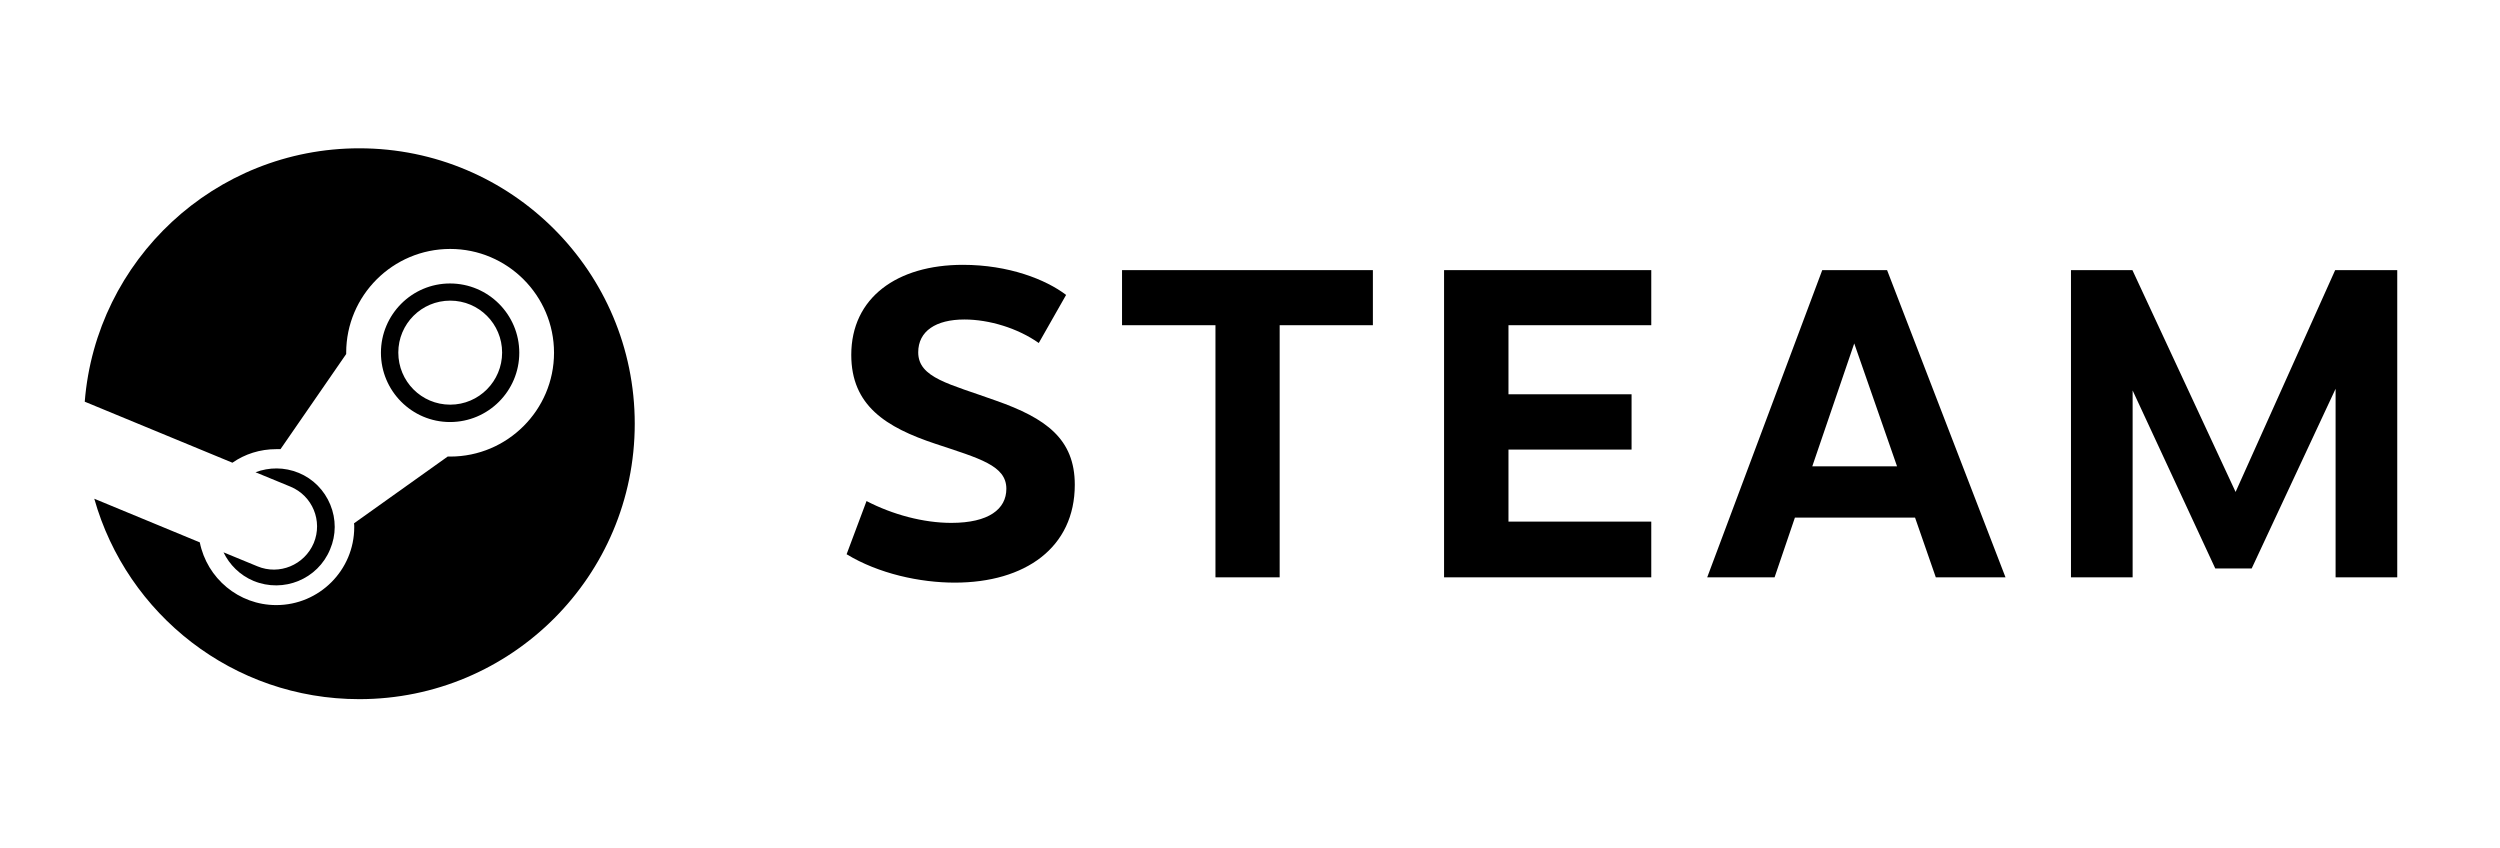
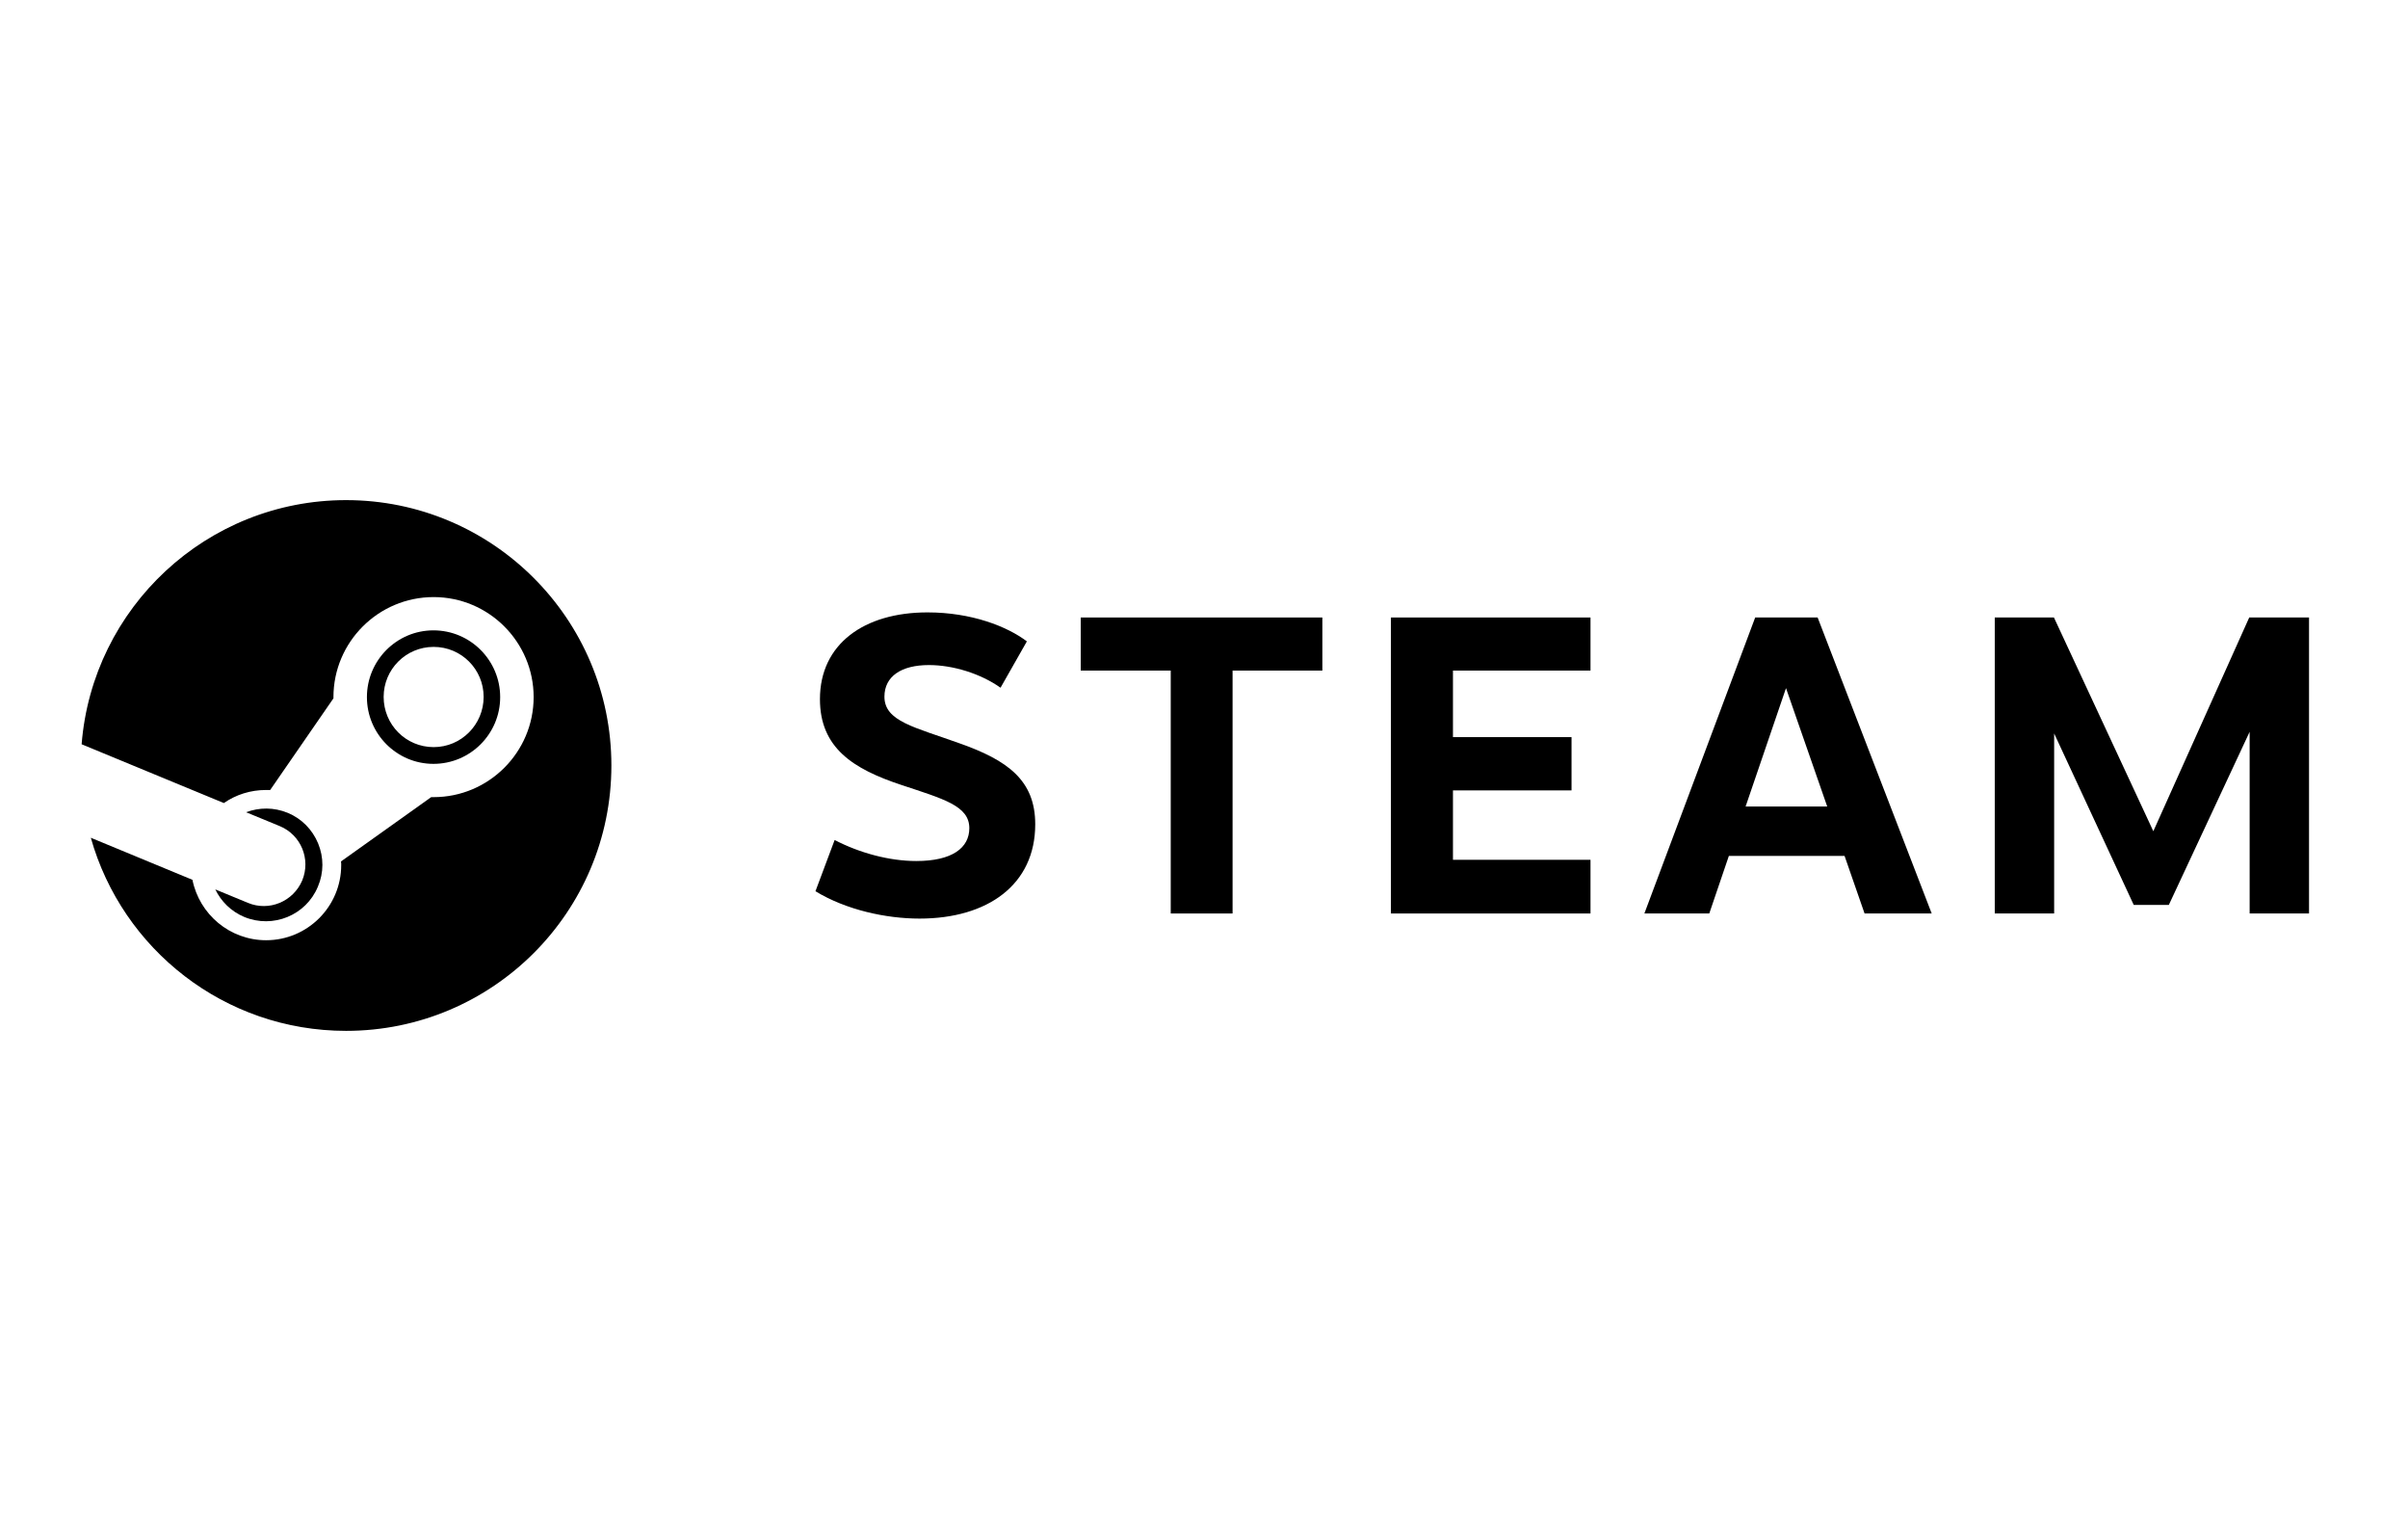
- <svg xmlns="http://www.w3.org/2000/svg" viewBox="0 0 118 40" width="118" height="40" role="img" aria-label="Steam" fill="currentColor">
+ <svg xmlns="http://www.w3.org/2000/svg" viewBox="0 -17.5 118 75" width="118" height="75" role="img" aria-label="Steam" fill="currentColor">
  <path d="M16.96 7C10.13 7 4.53 12.27 4 18.96L10.97 21.84C11.56 21.43 12.27 21.2 13.04 21.2C13.11 21.2 13.18 21.2 13.24 21.2L16.34 16.71C16.34 16.69 16.34 16.67 16.34 16.65C16.34 13.95 18.54 11.75 21.25 11.75C23.95 11.75 26.15 13.95 26.15 16.65S23.95 21.55 21.25 21.55C21.21 21.55 21.17 21.55 21.13 21.55L16.71 24.7C16.72 24.76 16.72 24.82 16.72 24.88C16.72 26.91 15.07 28.56 13.04 28.56C11.26 28.56 9.77 27.29 9.43 25.6L4.45 23.54C5.99 29 11 33 16.96 33C24.14 33 29.96 27.18 29.96 20C29.96 12.82 24.13 7 16.96 7" />
  <path d="M12.15 26.73L10.55 26.07C10.83 26.65 11.32 27.15 11.97 27.42C13.38 28 15 27.34 15.58 25.93C15.87 25.25 15.87 24.5 15.59 23.82C15.31 23.14 14.78 22.6 14.1 22.32C13.42 22.04 12.7 22.05 12.06 22.29L13.71 22.97C14.75 23.4 15.24 24.59 14.81 25.63C14.37 26.67 13.18 27.16 12.15 26.73" />
  <path d="M24.51 16.65C24.51 14.85 23.05 13.38 21.24 13.38C19.44 13.38 17.98 14.85 17.98 16.65C17.98 18.45 19.44 19.92 21.24 19.92C23.05 19.92 24.51 18.45 24.51 16.65M18.8 16.64C18.8 15.29 19.89 14.19 21.25 14.19S23.7 15.29 23.7 16.64S22.61 19.1 21.25 19.1S18.8 18 18.8 16.64" />
  <path d="M50.32 13.92L49.03 16.19C48.04 15.49 46.69 15.08 45.52 15.08C44.17 15.08 43.34 15.63 43.34 16.63C43.34 17.84 44.82 18.12 47.01 18.91C49.37 19.74 50.73 20.72 50.73 22.88C50.73 25.84 48.4 27.5 45.06 27.5C43.43 27.5 41.47 27.08 39.96 26.16L40.9 23.65C42.13 24.29 43.59 24.68 44.9 24.68C46.67 24.68 47.5 24.03 47.5 23.07C47.5 21.97 46.23 21.64 44.16 20.95C41.81 20.17 40.18 19.14 40.18 16.75C40.18 14.05 42.34 12.5 45.45 12.5C47.61 12.5 49.36 13.19 50.32 13.92" />
  <path d="M57.37 27.25L57.37 15.35L52.96 15.35L52.96 12.75L64.8 12.75L64.8 15.35L60.4 15.35L60.4 27.25Z" />
  <path d="M77.01 18.61L77.01 21.22L71.2 21.22L71.2 24.62L77.94 24.62L77.94 27.25L68.16 27.25L68.16 12.75L77.94 12.75L77.94 15.35L71.2 15.35L71.2 18.61Z" />
  <path d="M84.72 24.43L83.76 27.25L80.58 27.25L86.01 12.75L89.07 12.75L94.66 27.25L91.37 27.25L90.39 24.43L84.72 24.43ZM87.52 16.21L85.54 22.01L89.54 22.01Z" />
  <path d="M104.56 26.83L100.66 18.43L100.66 27.25L97.75 27.25L97.75 12.75L100.65 12.75L105.52 23.22L110.22 12.75L113.15 12.75L113.15 27.25L110.24 27.25L110.24 18.35L106.28 26.83Z" />
</svg>
